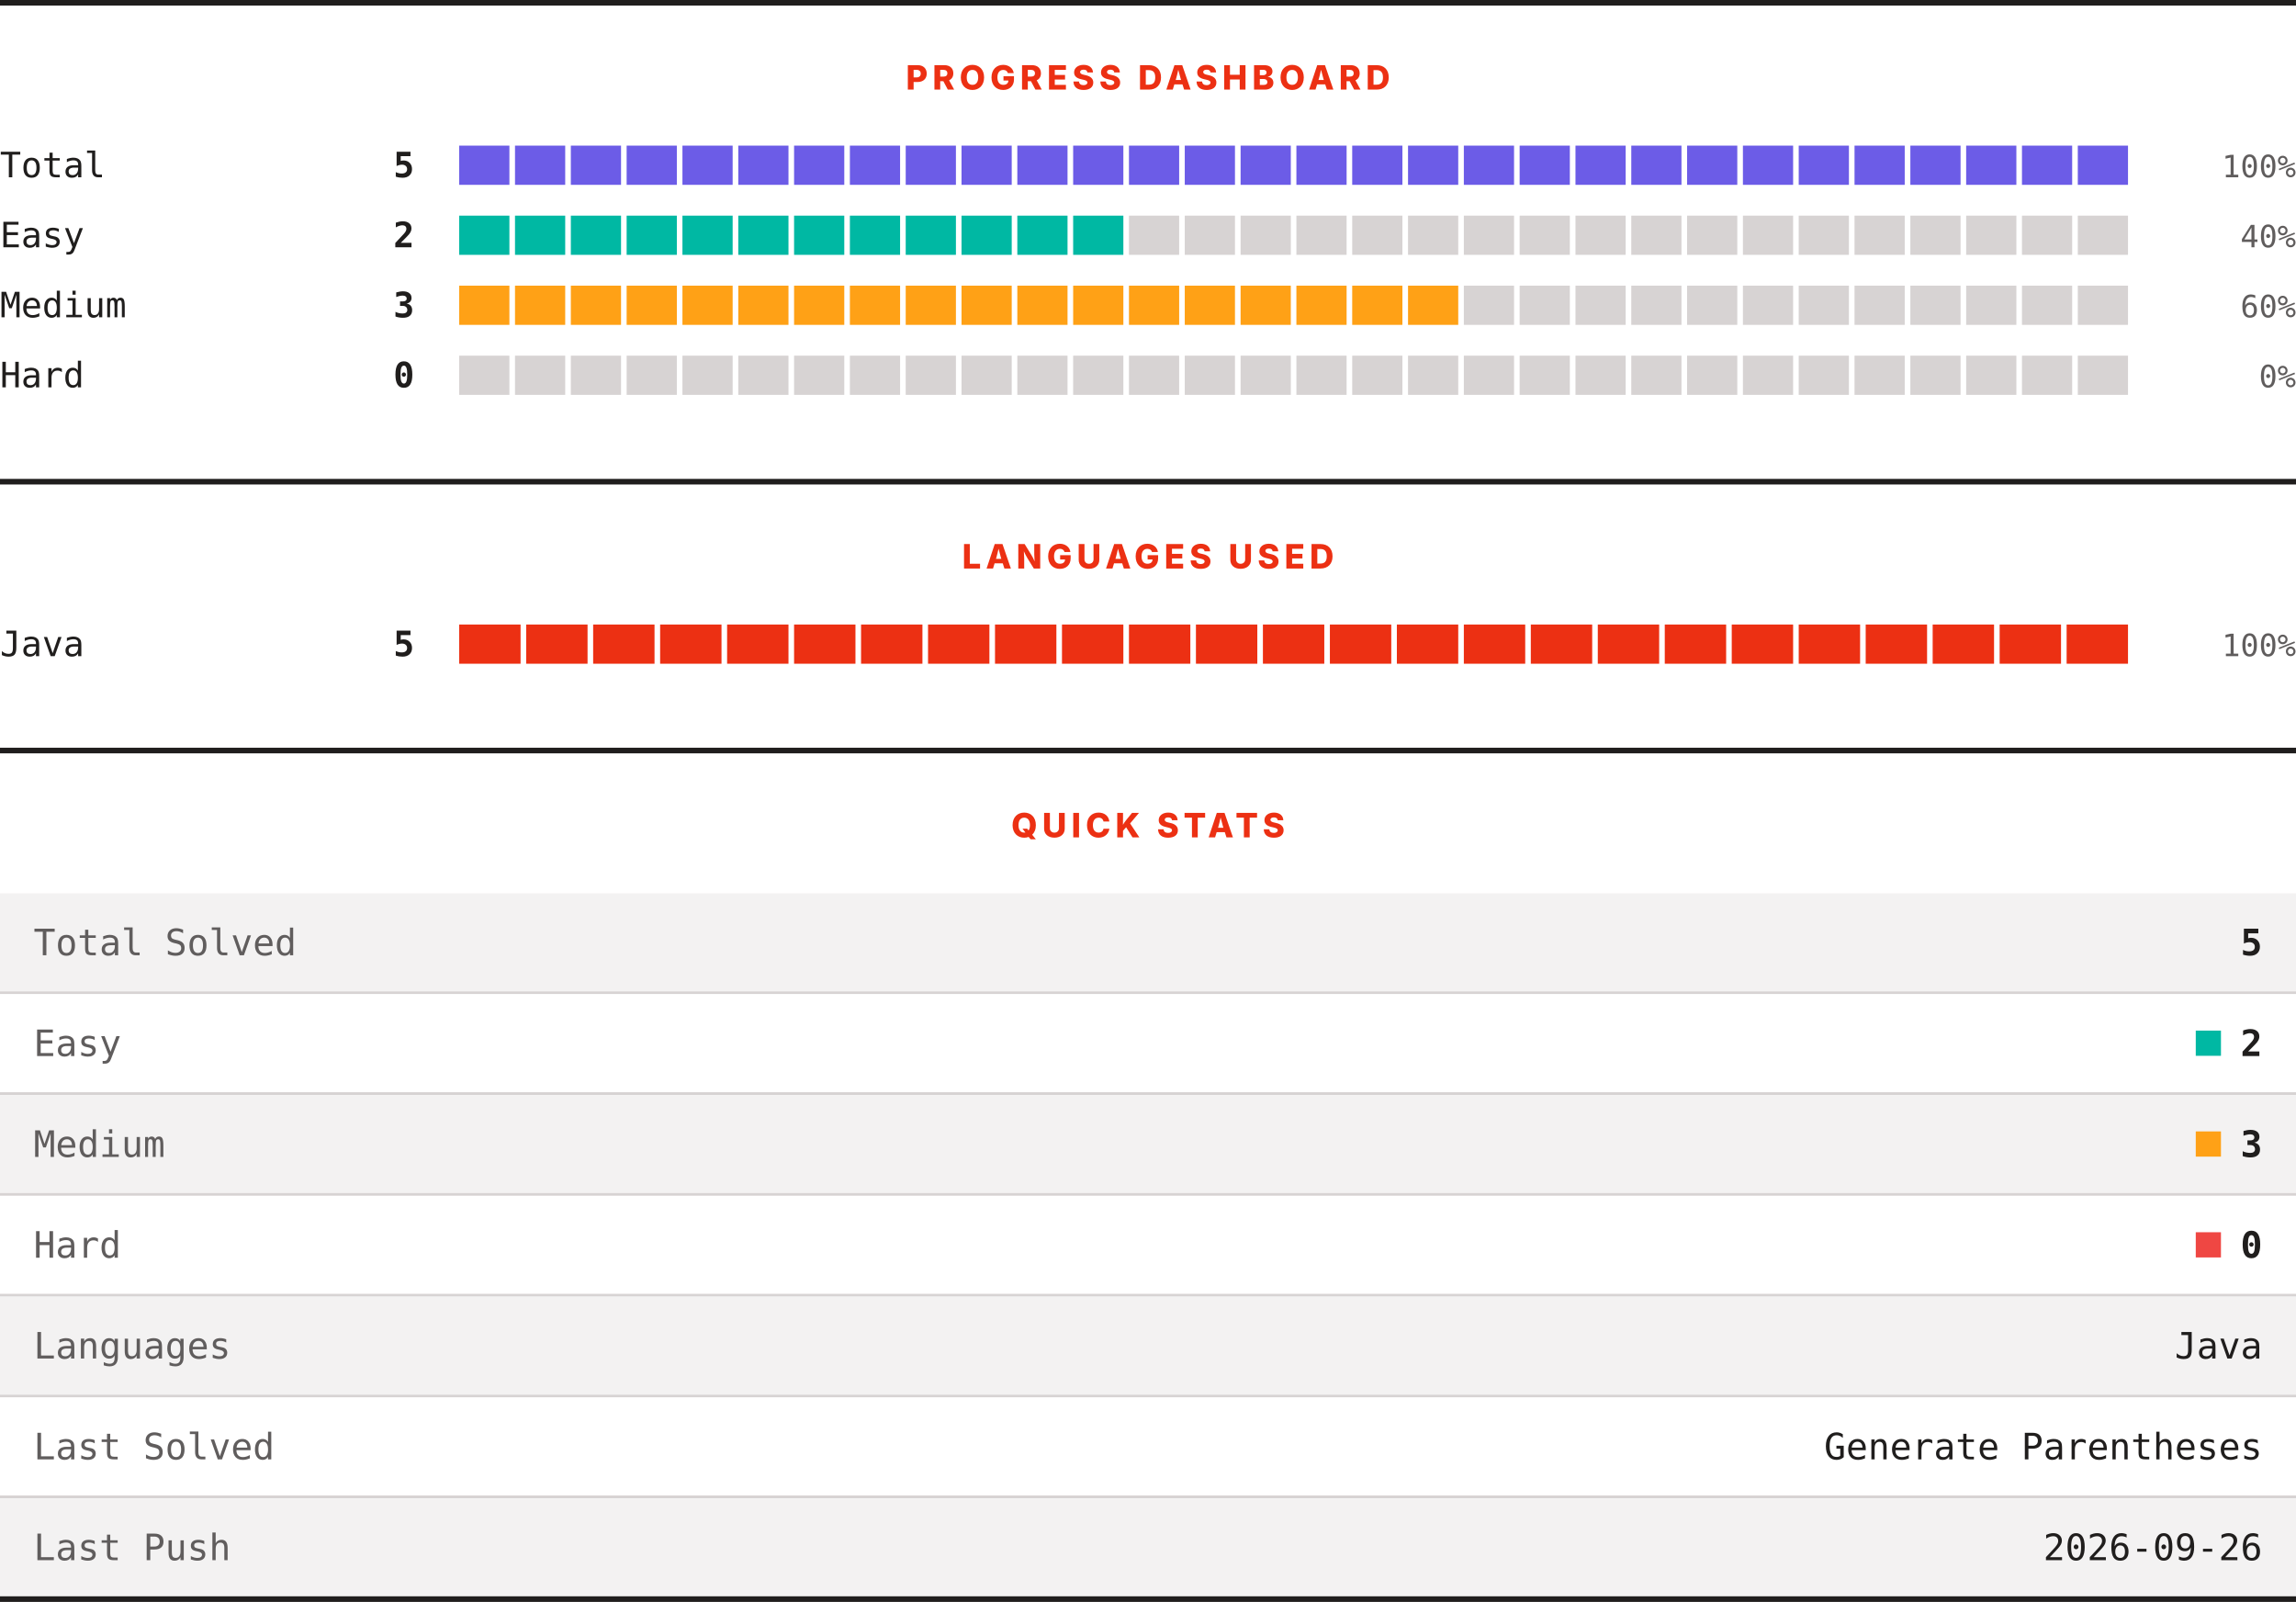
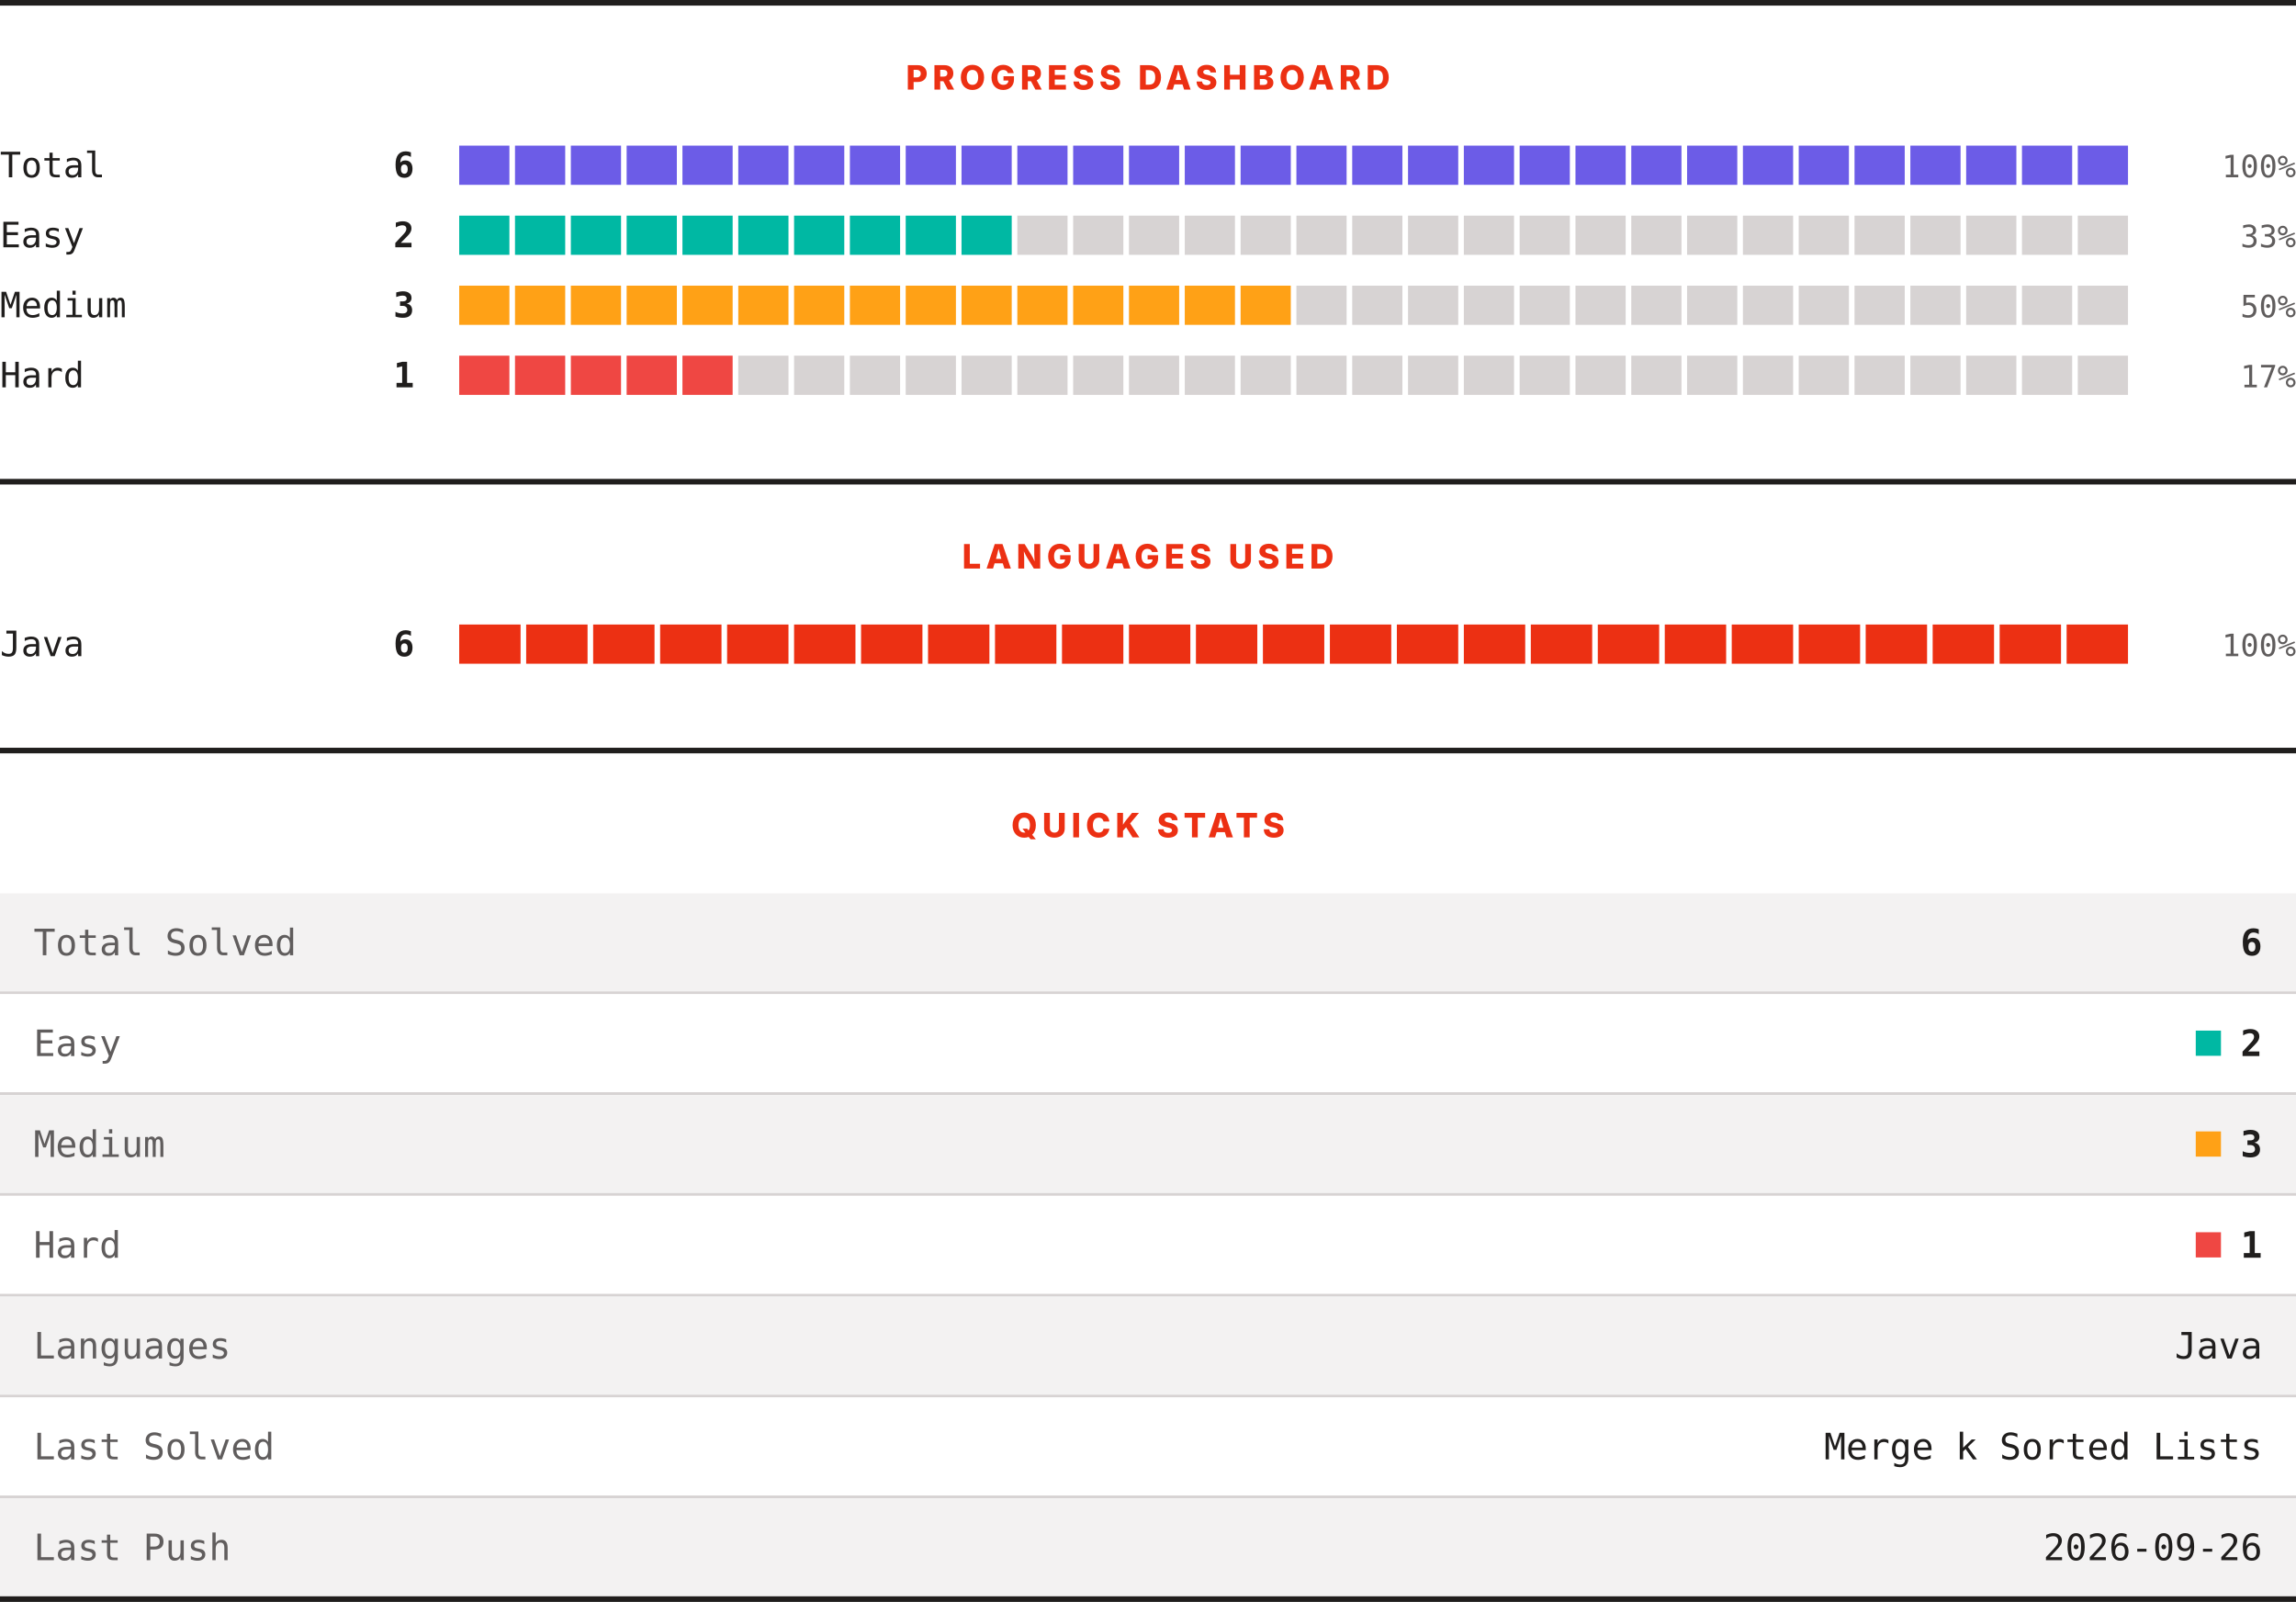
<svg xmlns="http://www.w3.org/2000/svg" width="820" height="572" viewBox="0 0 820 572" role="img" aria-label="LeetCode progress, languages and quick stats">
  <rect width="820" height="572" fill="#ffffff" />
  <rect x="0" y="0" width="820" height="2" fill="#201e1d" />
  <text x="410" y="32" text-anchor="middle" font-family="Archivo, system-ui, -apple-system, Segoe UI, sans-serif" font-size="12" font-weight="800" letter-spacing="1.68" fill="#ec3013">PROGRESS DASHBOARD</text>
  <text x="0" y="63.3" font-family="ui-monospace, SFMono-Regular, Menlo, Consolas, monospace" font-size="12.5" fill="#201e1d">Total</text>
-   <text x="148" y="63.3" text-anchor="end" font-family="ui-monospace, SFMono-Regular, Menlo, Consolas, monospace" font-size="12.5" font-weight="700" fill="#201e1d">5</text>
+   <text x="148" y="63.3" text-anchor="end" font-family="ui-monospace, SFMono-Regular, Menlo, Consolas, monospace" font-size="12.5" font-weight="700" fill="#201e1d">6</text>
  <rect x="164.00" y="52" width="17.93" height="14" fill="#6c5ce7" />
  <rect x="183.93" y="52" width="17.93" height="14" fill="#6c5ce7" />
  <rect x="203.87" y="52" width="17.93" height="14" fill="#6c5ce7" />
  <rect x="223.80" y="52" width="17.93" height="14" fill="#6c5ce7" />
  <rect x="243.73" y="52" width="17.93" height="14" fill="#6c5ce7" />
  <rect x="263.67" y="52" width="17.93" height="14" fill="#6c5ce7" />
  <rect x="283.60" y="52" width="17.93" height="14" fill="#6c5ce7" />
  <rect x="303.53" y="52" width="17.93" height="14" fill="#6c5ce7" />
  <rect x="323.47" y="52" width="17.93" height="14" fill="#6c5ce7" />
  <rect x="343.40" y="52" width="17.93" height="14" fill="#6c5ce7" />
  <rect x="363.33" y="52" width="17.93" height="14" fill="#6c5ce7" />
  <rect x="383.27" y="52" width="17.93" height="14" fill="#6c5ce7" />
  <rect x="403.20" y="52" width="17.93" height="14" fill="#6c5ce7" />
  <rect x="423.13" y="52" width="17.93" height="14" fill="#6c5ce7" />
  <rect x="443.07" y="52" width="17.93" height="14" fill="#6c5ce7" />
  <rect x="463.00" y="52" width="17.93" height="14" fill="#6c5ce7" />
  <rect x="482.93" y="52" width="17.93" height="14" fill="#6c5ce7" />
  <rect x="502.87" y="52" width="17.93" height="14" fill="#6c5ce7" />
  <rect x="522.80" y="52" width="17.93" height="14" fill="#6c5ce7" />
  <rect x="542.73" y="52" width="17.93" height="14" fill="#6c5ce7" />
  <rect x="562.67" y="52" width="17.93" height="14" fill="#6c5ce7" />
  <rect x="582.60" y="52" width="17.93" height="14" fill="#6c5ce7" />
  <rect x="602.53" y="52" width="17.93" height="14" fill="#6c5ce7" />
  <rect x="622.47" y="52" width="17.93" height="14" fill="#6c5ce7" />
  <rect x="642.40" y="52" width="17.93" height="14" fill="#6c5ce7" />
  <rect x="662.33" y="52" width="17.93" height="14" fill="#6c5ce7" />
  <rect x="682.27" y="52" width="17.93" height="14" fill="#6c5ce7" />
  <rect x="702.20" y="52" width="17.93" height="14" fill="#6c5ce7" />
  <rect x="722.13" y="52" width="17.93" height="14" fill="#6c5ce7" />
  <rect x="742.07" y="52" width="17.93" height="14" fill="#6c5ce7" />
  <text x="820" y="63.3" text-anchor="end" font-family="ui-monospace, SFMono-Regular, Menlo, Consolas, monospace" font-size="11" fill="#605d5d">100%</text>
  <text x="0" y="88.3" font-family="ui-monospace, SFMono-Regular, Menlo, Consolas, monospace" font-size="12.5" fill="#201e1d">Easy</text>
  <text x="148" y="88.3" text-anchor="end" font-family="ui-monospace, SFMono-Regular, Menlo, Consolas, monospace" font-size="12.5" font-weight="700" fill="#201e1d">2</text>
  <rect x="164.00" y="77" width="17.93" height="14" fill="#00b8a3" />
  <rect x="183.93" y="77" width="17.93" height="14" fill="#00b8a3" />
  <rect x="203.87" y="77" width="17.93" height="14" fill="#00b8a3" />
  <rect x="223.80" y="77" width="17.93" height="14" fill="#00b8a3" />
  <rect x="243.73" y="77" width="17.93" height="14" fill="#00b8a3" />
  <rect x="263.67" y="77" width="17.93" height="14" fill="#00b8a3" />
  <rect x="283.60" y="77" width="17.93" height="14" fill="#00b8a3" />
  <rect x="303.53" y="77" width="17.93" height="14" fill="#00b8a3" />
  <rect x="323.47" y="77" width="17.93" height="14" fill="#00b8a3" />
  <rect x="343.40" y="77" width="17.93" height="14" fill="#00b8a3" />
-   <rect x="363.33" y="77" width="17.93" height="14" fill="#00b8a3" />
-   <rect x="383.27" y="77" width="17.93" height="14" fill="#00b8a3" />
+   <rect x="363.33" y="77" width="17.93" height="14" fill="#d7d3d3" />
+   <rect x="383.27" y="77" width="17.93" height="14" fill="#d7d3d3" />
  <rect x="403.20" y="77" width="17.93" height="14" fill="#d7d3d3" />
  <rect x="423.13" y="77" width="17.93" height="14" fill="#d7d3d3" />
  <rect x="443.07" y="77" width="17.93" height="14" fill="#d7d3d3" />
  <rect x="463.00" y="77" width="17.93" height="14" fill="#d7d3d3" />
  <rect x="482.93" y="77" width="17.93" height="14" fill="#d7d3d3" />
  <rect x="502.87" y="77" width="17.93" height="14" fill="#d7d3d3" />
  <rect x="522.80" y="77" width="17.93" height="14" fill="#d7d3d3" />
  <rect x="542.73" y="77" width="17.93" height="14" fill="#d7d3d3" />
  <rect x="562.67" y="77" width="17.93" height="14" fill="#d7d3d3" />
  <rect x="582.60" y="77" width="17.93" height="14" fill="#d7d3d3" />
  <rect x="602.53" y="77" width="17.93" height="14" fill="#d7d3d3" />
  <rect x="622.47" y="77" width="17.93" height="14" fill="#d7d3d3" />
  <rect x="642.40" y="77" width="17.93" height="14" fill="#d7d3d3" />
  <rect x="662.33" y="77" width="17.93" height="14" fill="#d7d3d3" />
  <rect x="682.27" y="77" width="17.93" height="14" fill="#d7d3d3" />
  <rect x="702.20" y="77" width="17.93" height="14" fill="#d7d3d3" />
  <rect x="722.13" y="77" width="17.93" height="14" fill="#d7d3d3" />
  <rect x="742.07" y="77" width="17.93" height="14" fill="#d7d3d3" />
-   <text x="820" y="88.3" text-anchor="end" font-family="ui-monospace, SFMono-Regular, Menlo, Consolas, monospace" font-size="11" fill="#605d5d">40%</text>
+   <text x="820" y="88.3" text-anchor="end" font-family="ui-monospace, SFMono-Regular, Menlo, Consolas, monospace" font-size="11" fill="#605d5d">33%</text>
  <text x="0" y="113.3" font-family="ui-monospace, SFMono-Regular, Menlo, Consolas, monospace" font-size="12.5" fill="#201e1d">Medium</text>
  <text x="148" y="113.3" text-anchor="end" font-family="ui-monospace, SFMono-Regular, Menlo, Consolas, monospace" font-size="12.5" font-weight="700" fill="#201e1d">3</text>
  <rect x="164.00" y="102" width="17.93" height="14" fill="#ffa116" />
  <rect x="183.93" y="102" width="17.93" height="14" fill="#ffa116" />
  <rect x="203.87" y="102" width="17.93" height="14" fill="#ffa116" />
  <rect x="223.80" y="102" width="17.93" height="14" fill="#ffa116" />
  <rect x="243.73" y="102" width="17.93" height="14" fill="#ffa116" />
  <rect x="263.67" y="102" width="17.93" height="14" fill="#ffa116" />
  <rect x="283.60" y="102" width="17.93" height="14" fill="#ffa116" />
  <rect x="303.53" y="102" width="17.93" height="14" fill="#ffa116" />
  <rect x="323.47" y="102" width="17.93" height="14" fill="#ffa116" />
  <rect x="343.40" y="102" width="17.93" height="14" fill="#ffa116" />
  <rect x="363.33" y="102" width="17.93" height="14" fill="#ffa116" />
  <rect x="383.27" y="102" width="17.93" height="14" fill="#ffa116" />
  <rect x="403.20" y="102" width="17.93" height="14" fill="#ffa116" />
  <rect x="423.13" y="102" width="17.93" height="14" fill="#ffa116" />
  <rect x="443.07" y="102" width="17.93" height="14" fill="#ffa116" />
-   <rect x="463.00" y="102" width="17.93" height="14" fill="#ffa116" />
-   <rect x="482.93" y="102" width="17.93" height="14" fill="#ffa116" />
-   <rect x="502.87" y="102" width="17.93" height="14" fill="#ffa116" />
+   <rect x="463.00" y="102" width="17.93" height="14" fill="#d7d3d3" />
+   <rect x="482.93" y="102" width="17.93" height="14" fill="#d7d3d3" />
+   <rect x="502.87" y="102" width="17.93" height="14" fill="#d7d3d3" />
  <rect x="522.80" y="102" width="17.93" height="14" fill="#d7d3d3" />
  <rect x="542.73" y="102" width="17.93" height="14" fill="#d7d3d3" />
  <rect x="562.67" y="102" width="17.93" height="14" fill="#d7d3d3" />
  <rect x="582.60" y="102" width="17.93" height="14" fill="#d7d3d3" />
  <rect x="602.53" y="102" width="17.93" height="14" fill="#d7d3d3" />
  <rect x="622.47" y="102" width="17.93" height="14" fill="#d7d3d3" />
  <rect x="642.40" y="102" width="17.93" height="14" fill="#d7d3d3" />
  <rect x="662.33" y="102" width="17.93" height="14" fill="#d7d3d3" />
  <rect x="682.27" y="102" width="17.93" height="14" fill="#d7d3d3" />
  <rect x="702.20" y="102" width="17.93" height="14" fill="#d7d3d3" />
  <rect x="722.13" y="102" width="17.93" height="14" fill="#d7d3d3" />
  <rect x="742.07" y="102" width="17.93" height="14" fill="#d7d3d3" />
-   <text x="820" y="113.3" text-anchor="end" font-family="ui-monospace, SFMono-Regular, Menlo, Consolas, monospace" font-size="11" fill="#605d5d">60%</text>
+   <text x="820" y="113.3" text-anchor="end" font-family="ui-monospace, SFMono-Regular, Menlo, Consolas, monospace" font-size="11" fill="#605d5d">50%</text>
  <text x="0" y="138.3" font-family="ui-monospace, SFMono-Regular, Menlo, Consolas, monospace" font-size="12.5" fill="#201e1d">Hard</text>
-   <text x="148" y="138.3" text-anchor="end" font-family="ui-monospace, SFMono-Regular, Menlo, Consolas, monospace" font-size="12.5" font-weight="700" fill="#201e1d">0</text>
-   <rect x="164.00" y="127" width="17.93" height="14" fill="#d7d3d3" />
-   <rect x="183.93" y="127" width="17.93" height="14" fill="#d7d3d3" />
-   <rect x="203.87" y="127" width="17.93" height="14" fill="#d7d3d3" />
-   <rect x="223.80" y="127" width="17.93" height="14" fill="#d7d3d3" />
-   <rect x="243.73" y="127" width="17.93" height="14" fill="#d7d3d3" />
+   <text x="148" y="138.3" text-anchor="end" font-family="ui-monospace, SFMono-Regular, Menlo, Consolas, monospace" font-size="12.5" font-weight="700" fill="#201e1d">1</text>
+   <rect x="164.00" y="127" width="17.93" height="14" fill="#ef4743" />
+   <rect x="183.93" y="127" width="17.93" height="14" fill="#ef4743" />
+   <rect x="203.87" y="127" width="17.93" height="14" fill="#ef4743" />
+   <rect x="223.80" y="127" width="17.93" height="14" fill="#ef4743" />
+   <rect x="243.73" y="127" width="17.93" height="14" fill="#ef4743" />
  <rect x="263.67" y="127" width="17.93" height="14" fill="#d7d3d3" />
  <rect x="283.60" y="127" width="17.93" height="14" fill="#d7d3d3" />
  <rect x="303.53" y="127" width="17.93" height="14" fill="#d7d3d3" />
  <rect x="323.47" y="127" width="17.93" height="14" fill="#d7d3d3" />
  <rect x="343.40" y="127" width="17.93" height="14" fill="#d7d3d3" />
  <rect x="363.33" y="127" width="17.93" height="14" fill="#d7d3d3" />
  <rect x="383.27" y="127" width="17.93" height="14" fill="#d7d3d3" />
  <rect x="403.20" y="127" width="17.93" height="14" fill="#d7d3d3" />
  <rect x="423.13" y="127" width="17.93" height="14" fill="#d7d3d3" />
  <rect x="443.07" y="127" width="17.93" height="14" fill="#d7d3d3" />
  <rect x="463.00" y="127" width="17.93" height="14" fill="#d7d3d3" />
  <rect x="482.93" y="127" width="17.93" height="14" fill="#d7d3d3" />
  <rect x="502.87" y="127" width="17.93" height="14" fill="#d7d3d3" />
  <rect x="522.80" y="127" width="17.93" height="14" fill="#d7d3d3" />
  <rect x="542.73" y="127" width="17.93" height="14" fill="#d7d3d3" />
  <rect x="562.67" y="127" width="17.93" height="14" fill="#d7d3d3" />
  <rect x="582.60" y="127" width="17.93" height="14" fill="#d7d3d3" />
  <rect x="602.53" y="127" width="17.93" height="14" fill="#d7d3d3" />
  <rect x="622.47" y="127" width="17.93" height="14" fill="#d7d3d3" />
  <rect x="642.40" y="127" width="17.93" height="14" fill="#d7d3d3" />
  <rect x="662.33" y="127" width="17.93" height="14" fill="#d7d3d3" />
  <rect x="682.27" y="127" width="17.93" height="14" fill="#d7d3d3" />
  <rect x="702.20" y="127" width="17.93" height="14" fill="#d7d3d3" />
  <rect x="722.13" y="127" width="17.93" height="14" fill="#d7d3d3" />
  <rect x="742.07" y="127" width="17.93" height="14" fill="#d7d3d3" />
-   <text x="820" y="138.3" text-anchor="end" font-family="ui-monospace, SFMono-Regular, Menlo, Consolas, monospace" font-size="11" fill="#605d5d">0%</text>
+   <text x="820" y="138.3" text-anchor="end" font-family="ui-monospace, SFMono-Regular, Menlo, Consolas, monospace" font-size="11" fill="#605d5d">17%</text>
  <rect x="0" y="171" width="820" height="2" fill="#201e1d" />
  <text x="410" y="203" text-anchor="middle" font-family="Archivo, system-ui, -apple-system, Segoe UI, sans-serif" font-size="12" font-weight="800" letter-spacing="1.68" fill="#ec3013">LANGUAGES USED</text>
  <text x="0" y="234.3" font-family="ui-monospace, SFMono-Regular, Menlo, Consolas, monospace" font-size="12.5" fill="#201e1d">Java</text>
-   <text x="148" y="234.3" text-anchor="end" font-family="ui-monospace, SFMono-Regular, Menlo, Consolas, monospace" font-size="12.5" font-weight="700" fill="#201e1d">5</text>
+   <text x="148" y="234.3" text-anchor="end" font-family="ui-monospace, SFMono-Regular, Menlo, Consolas, monospace" font-size="12.5" font-weight="700" fill="#201e1d">6</text>
  <rect x="164.00" y="223" width="21.92" height="14" fill="#ec3013" />
  <rect x="187.92" y="223" width="21.92" height="14" fill="#ec3013" />
  <rect x="211.84" y="223" width="21.92" height="14" fill="#ec3013" />
  <rect x="235.76" y="223" width="21.92" height="14" fill="#ec3013" />
  <rect x="259.68" y="223" width="21.92" height="14" fill="#ec3013" />
  <rect x="283.60" y="223" width="21.92" height="14" fill="#ec3013" />
  <rect x="307.52" y="223" width="21.92" height="14" fill="#ec3013" />
  <rect x="331.44" y="223" width="21.92" height="14" fill="#ec3013" />
  <rect x="355.36" y="223" width="21.92" height="14" fill="#ec3013" />
  <rect x="379.28" y="223" width="21.92" height="14" fill="#ec3013" />
  <rect x="403.20" y="223" width="21.92" height="14" fill="#ec3013" />
  <rect x="427.12" y="223" width="21.92" height="14" fill="#ec3013" />
  <rect x="451.04" y="223" width="21.92" height="14" fill="#ec3013" />
  <rect x="474.96" y="223" width="21.92" height="14" fill="#ec3013" />
  <rect x="498.88" y="223" width="21.92" height="14" fill="#ec3013" />
  <rect x="522.80" y="223" width="21.92" height="14" fill="#ec3013" />
  <rect x="546.72" y="223" width="21.92" height="14" fill="#ec3013" />
  <rect x="570.64" y="223" width="21.92" height="14" fill="#ec3013" />
  <rect x="594.56" y="223" width="21.92" height="14" fill="#ec3013" />
  <rect x="618.48" y="223" width="21.92" height="14" fill="#ec3013" />
  <rect x="642.40" y="223" width="21.92" height="14" fill="#ec3013" />
  <rect x="666.32" y="223" width="21.92" height="14" fill="#ec3013" />
  <rect x="690.24" y="223" width="21.92" height="14" fill="#ec3013" />
  <rect x="714.16" y="223" width="21.92" height="14" fill="#ec3013" />
  <rect x="738.08" y="223" width="21.92" height="14" fill="#ec3013" />
  <text x="820" y="234.3" text-anchor="end" font-family="ui-monospace, SFMono-Regular, Menlo, Consolas, monospace" font-size="11" fill="#605d5d">100%</text>
  <rect x="0" y="267" width="820" height="2" fill="#201e1d" />
  <text x="410" y="299" text-anchor="middle" font-family="Archivo, system-ui, -apple-system, Segoe UI, sans-serif" font-size="12" font-weight="800" letter-spacing="1.68" fill="#ec3013">QUICK STATS</text>
  <rect x="0" y="319" width="820" height="35" fill="#f3f2f2" />
  <text x="12" y="341.1" font-family="ui-monospace, SFMono-Regular, Menlo, Consolas, monospace" font-size="13" fill="#605d5d">Total Solved</text>
-   <text x="808" y="341.1" text-anchor="end" font-family="ui-monospace, SFMono-Regular, Menlo, Consolas, monospace" font-size="13" font-weight="700" fill="#201e1d">5</text>
+   <text x="808" y="341.1" text-anchor="end" font-family="ui-monospace, SFMono-Regular, Menlo, Consolas, monospace" font-size="13" font-weight="700" fill="#201e1d">6</text>
  <rect x="0" y="354" width="820" height="1" fill="#d7d3d3" />
  <rect x="0" y="355" width="820" height="35" fill="#ffffff" />
  <text x="12" y="377.1" font-family="ui-monospace, SFMono-Regular, Menlo, Consolas, monospace" font-size="13" fill="#605d5d">Easy</text>
  <rect x="784.2" y="368" width="9" height="9" fill="#00b8a3" />
  <text x="808" y="377.1" text-anchor="end" font-family="ui-monospace, SFMono-Regular, Menlo, Consolas, monospace" font-size="13" font-weight="700" fill="#201e1d">2</text>
  <rect x="0" y="390" width="820" height="1" fill="#d7d3d3" />
  <rect x="0" y="391" width="820" height="35" fill="#f3f2f2" />
  <text x="12" y="413.1" font-family="ui-monospace, SFMono-Regular, Menlo, Consolas, monospace" font-size="13" fill="#605d5d">Medium</text>
  <rect x="784.2" y="404" width="9" height="9" fill="#ffa116" />
  <text x="808" y="413.1" text-anchor="end" font-family="ui-monospace, SFMono-Regular, Menlo, Consolas, monospace" font-size="13" font-weight="700" fill="#201e1d">3</text>
  <rect x="0" y="426" width="820" height="1" fill="#d7d3d3" />
  <rect x="0" y="427" width="820" height="35" fill="#ffffff" />
  <text x="12" y="449.1" font-family="ui-monospace, SFMono-Regular, Menlo, Consolas, monospace" font-size="13" fill="#605d5d">Hard</text>
  <rect x="784.2" y="440" width="9" height="9" fill="#ef4743" />
-   <text x="808" y="449.1" text-anchor="end" font-family="ui-monospace, SFMono-Regular, Menlo, Consolas, monospace" font-size="13" font-weight="700" fill="#201e1d">0</text>
+   <text x="808" y="449.1" text-anchor="end" font-family="ui-monospace, SFMono-Regular, Menlo, Consolas, monospace" font-size="13" font-weight="700" fill="#201e1d">1</text>
  <rect x="0" y="462" width="820" height="1" fill="#d7d3d3" />
  <rect x="0" y="463" width="820" height="35" fill="#f3f2f2" />
  <text x="12" y="485.1" font-family="ui-monospace, SFMono-Regular, Menlo, Consolas, monospace" font-size="13" fill="#605d5d">Languages</text>
  <text x="808" y="485.1" text-anchor="end" font-family="ui-monospace, SFMono-Regular, Menlo, Consolas, monospace" font-size="13" fill="#201e1d">Java</text>
  <rect x="0" y="498" width="820" height="1" fill="#d7d3d3" />
  <rect x="0" y="499" width="820" height="35" fill="#ffffff" />
  <text x="12" y="521.1" font-family="ui-monospace, SFMono-Regular, Menlo, Consolas, monospace" font-size="13" fill="#605d5d">Last Solved</text>
-   <text x="808" y="521.1" text-anchor="end" font-family="ui-monospace, SFMono-Regular, Menlo, Consolas, monospace" font-size="13" fill="#201e1d">Generate Parentheses</text>
+   <text x="808" y="521.1" text-anchor="end" font-family="ui-monospace, SFMono-Regular, Menlo, Consolas, monospace" font-size="13" fill="#201e1d">Merge k Sorted Lists</text>
  <rect x="0" y="534" width="820" height="1" fill="#d7d3d3" />
  <rect x="0" y="535" width="820" height="35" fill="#f3f2f2" />
  <text x="12" y="557.1" font-family="ui-monospace, SFMono-Regular, Menlo, Consolas, monospace" font-size="13" fill="#605d5d">Last Push</text>
  <text x="808" y="557.1" text-anchor="end" font-family="ui-monospace, SFMono-Regular, Menlo, Consolas, monospace" font-size="13" fill="#201e1d">2026-09-26</text>
  <rect x="0" y="570" width="820" height="2" fill="#201e1d" />
</svg>
